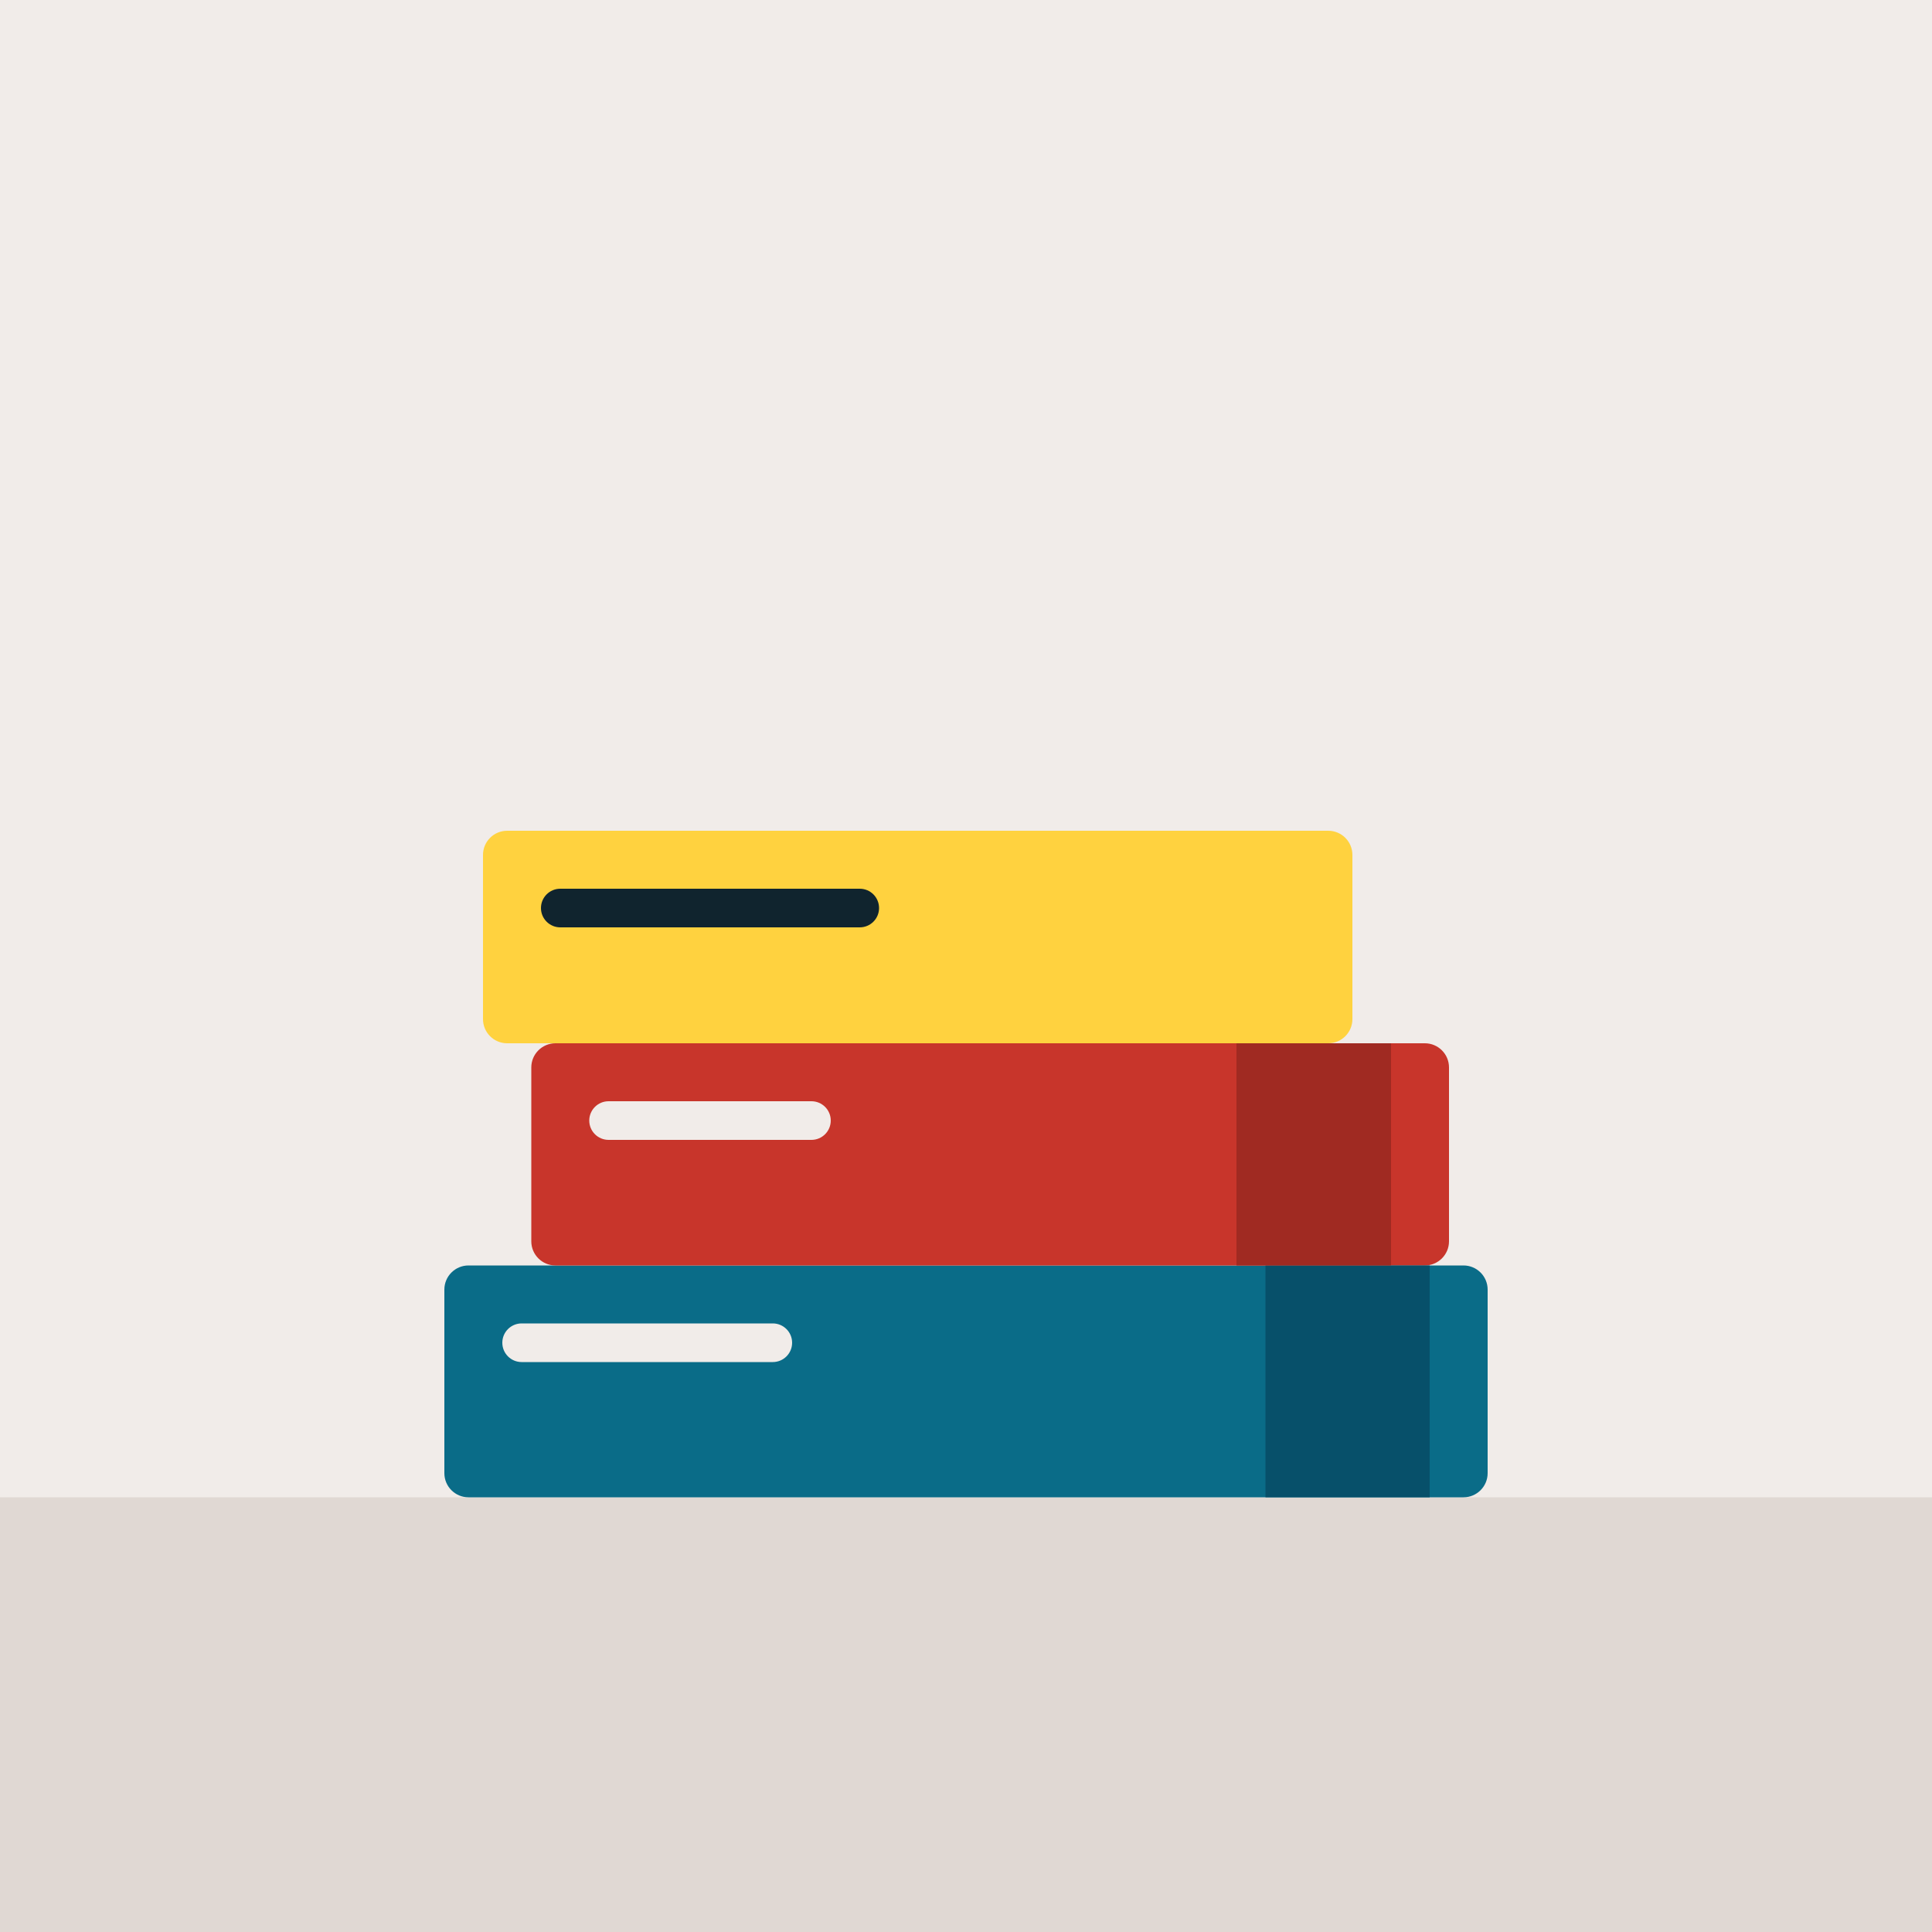
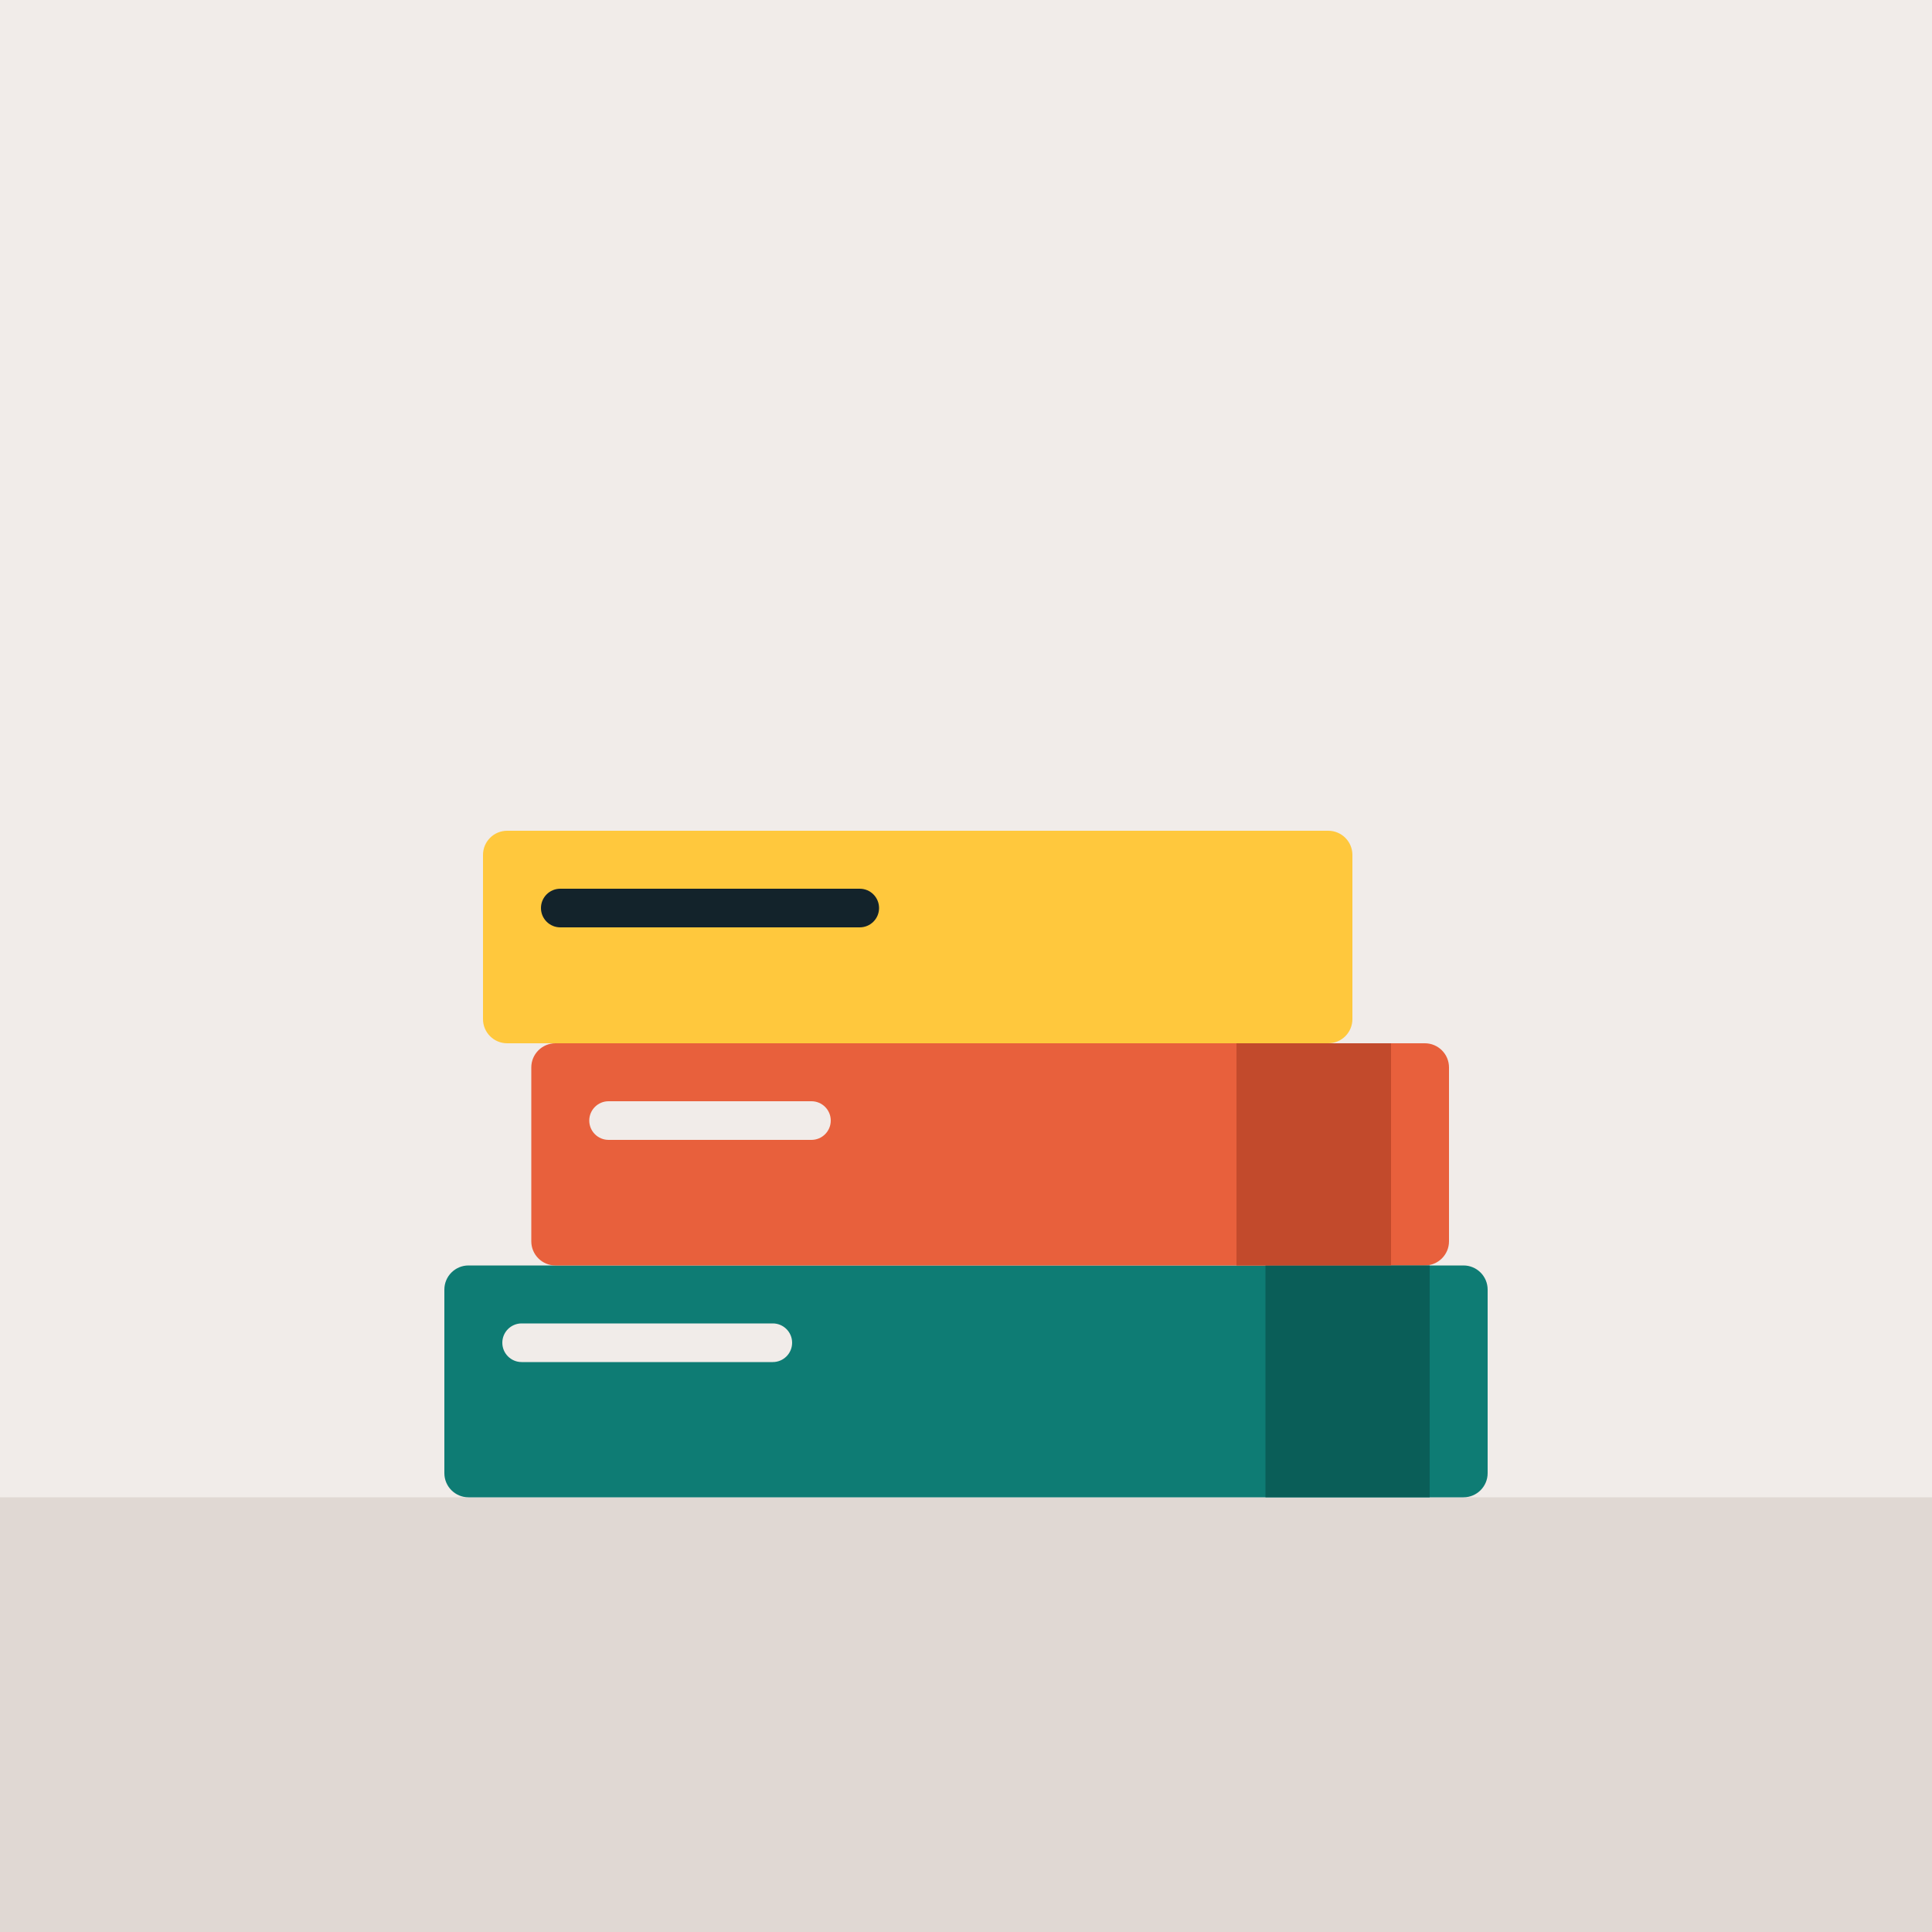
<svg xmlns="http://www.w3.org/2000/svg" viewBox="0 0 400 400">
  <rect width="400" height="400" fill="#f1ece9" />
  <rect y="310" width="400" height="90" fill="#e0d8d3" />
-   <rect x="92" y="262" width="216" height="48" rx="5" fill="#0a6c88" />
+   <rect x="92" y="262" width="216" height="48" rx="5" fill="#0e7c74" />
  <rect x="104" y="274" width="60" height="8" rx="4" fill="#f1ece9" />
-   <rect x="110" y="216" width="190" height="46" rx="5" fill="#c8352b" />
+   <rect x="110" y="216" width="190" height="46" rx="5" fill="#e8603c" />
  <rect x="122" y="228" width="50" height="8" rx="4" fill="#f1ece9" />
-   <rect x="100" y="172" width="180" height="44" rx="5" fill="#ffd23f" />
-   <rect x="112" y="184" width="70" height="8" rx="4" fill="#10242e" />
-   <rect x="262" y="262" width="34" height="48" fill="#07506a" />
-   <rect x="256" y="216" width="32" height="46" fill="#a02a22" />
+   <rect x="100" y="172" width="180" height="44" rx="5" fill="#ffc83d" />
+   <rect x="112" y="184" width="70" height="8" rx="4" fill="#13232b" />
+   <rect x="262" y="262" width="34" height="48" fill="#0a5e58" />
+   <rect x="256" y="216" width="32" height="46" fill="#c24a2c" />
</svg>
